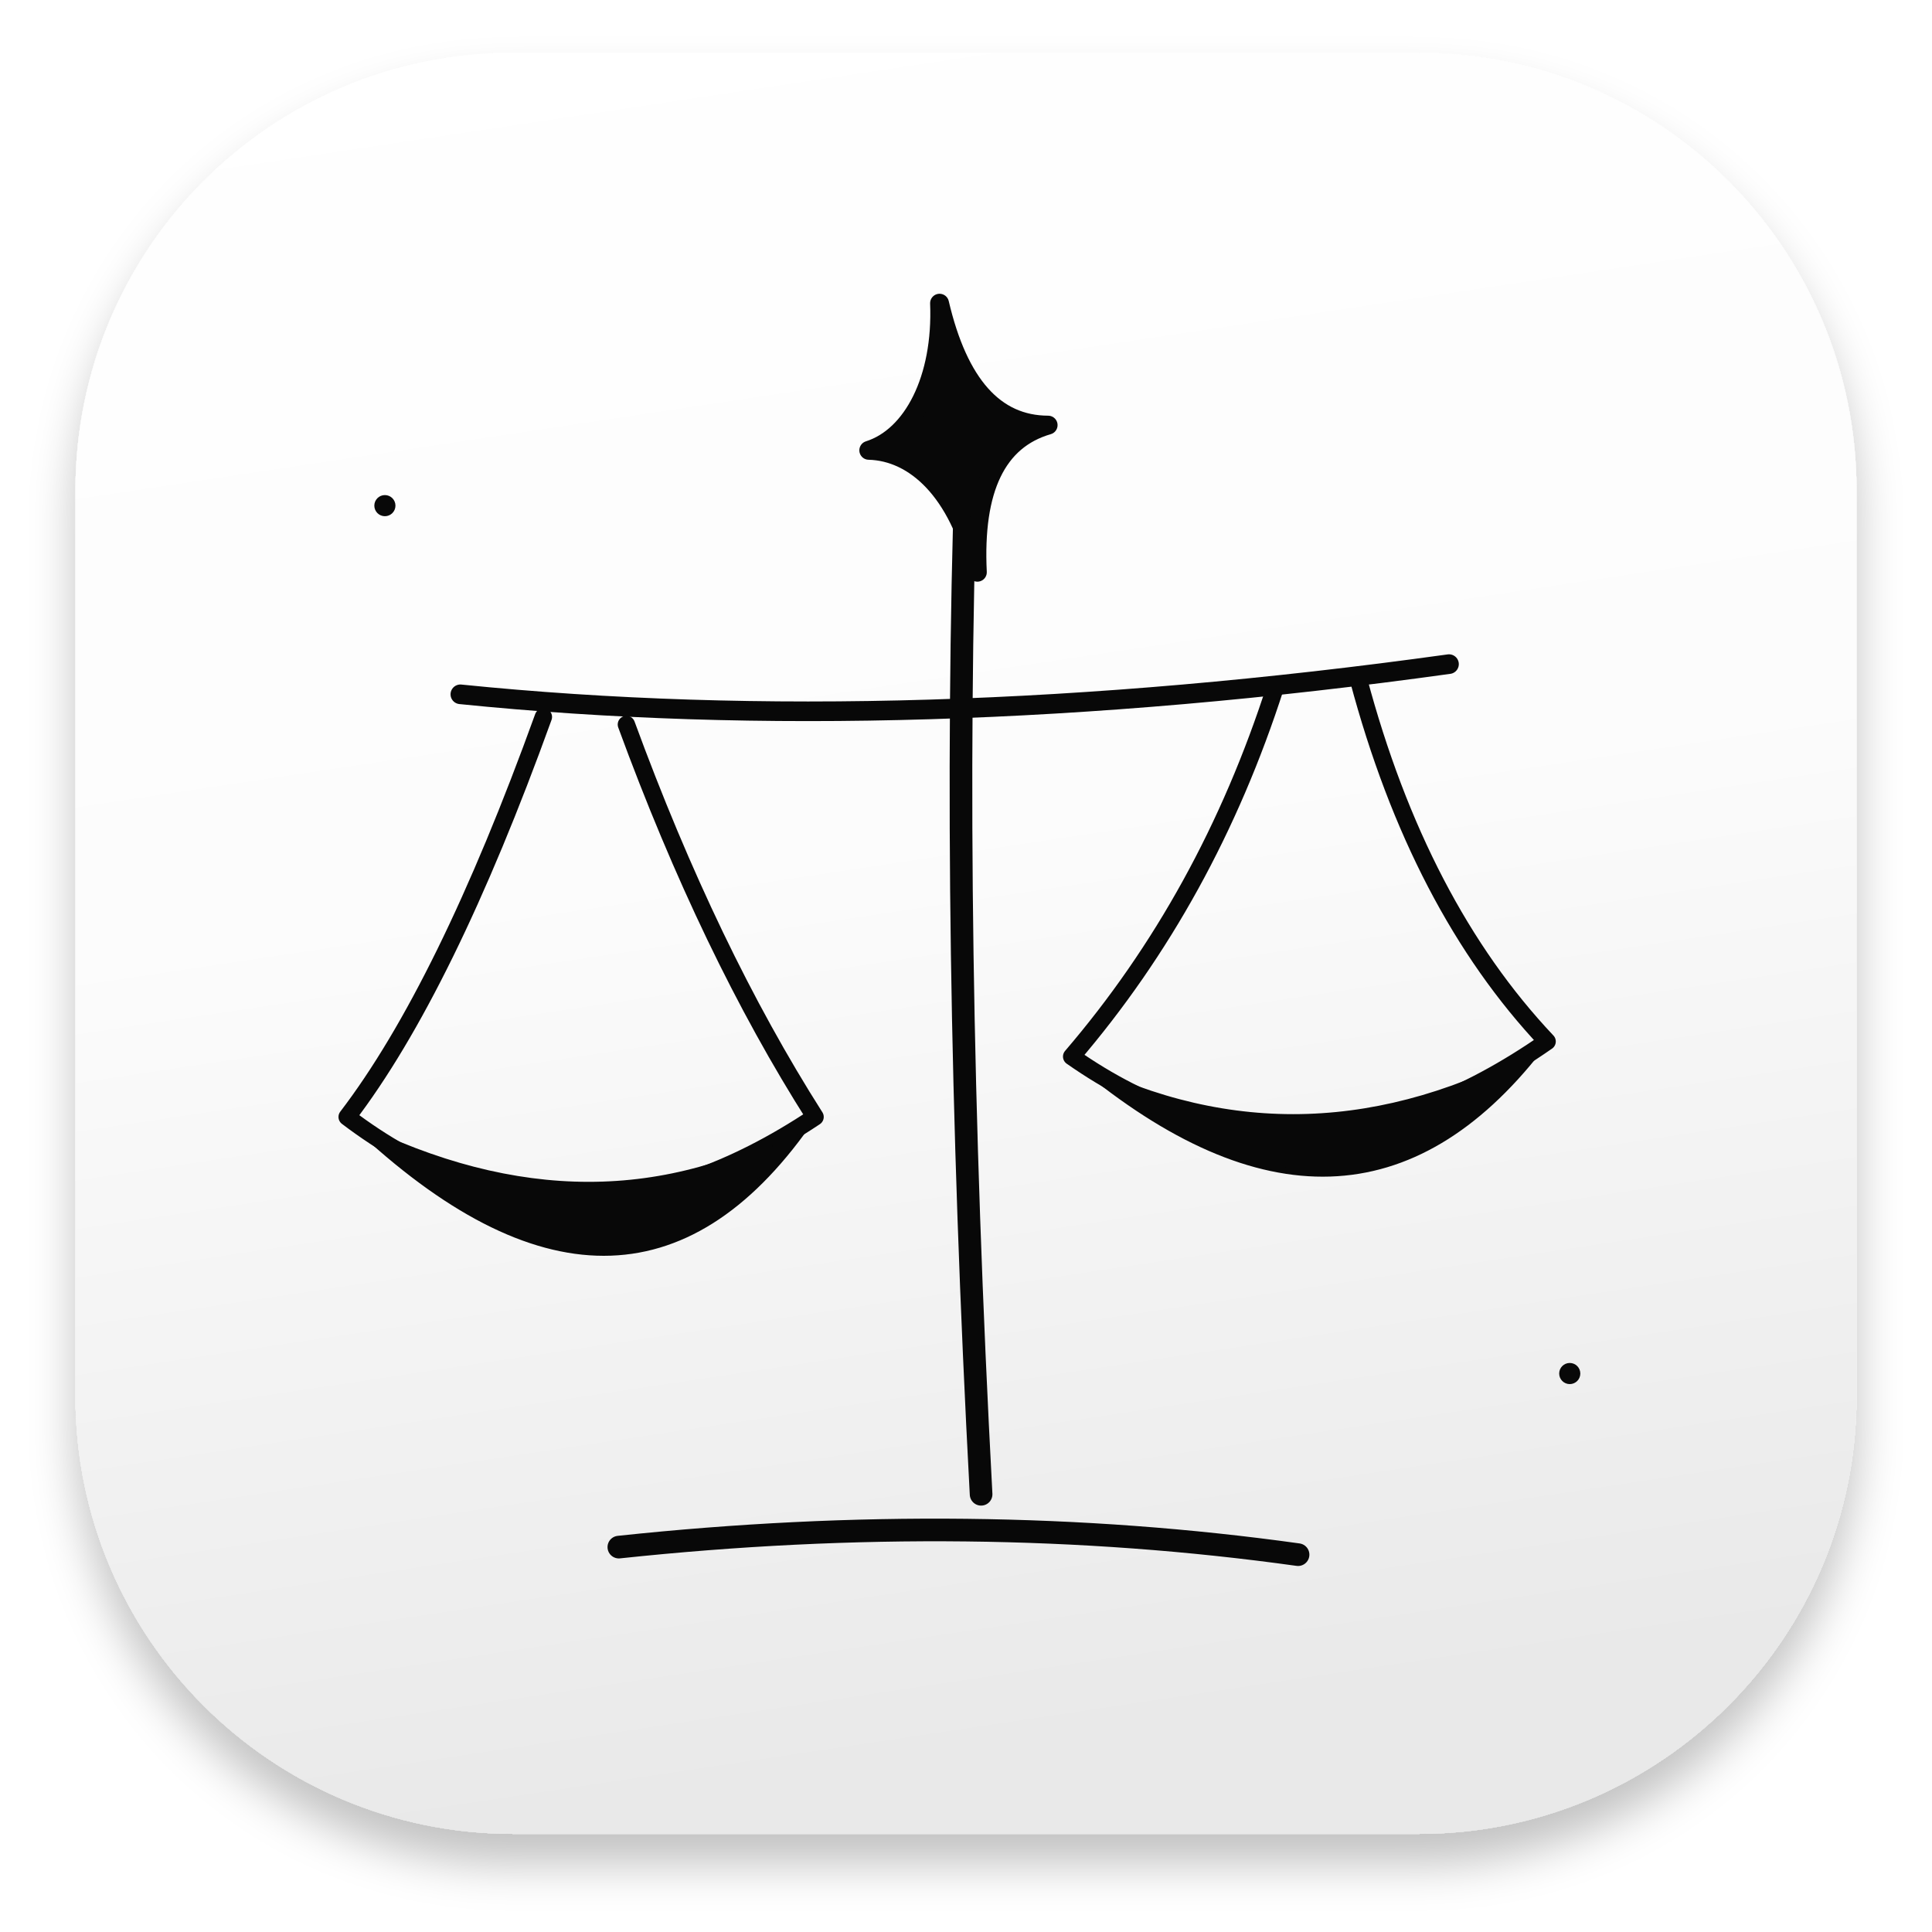
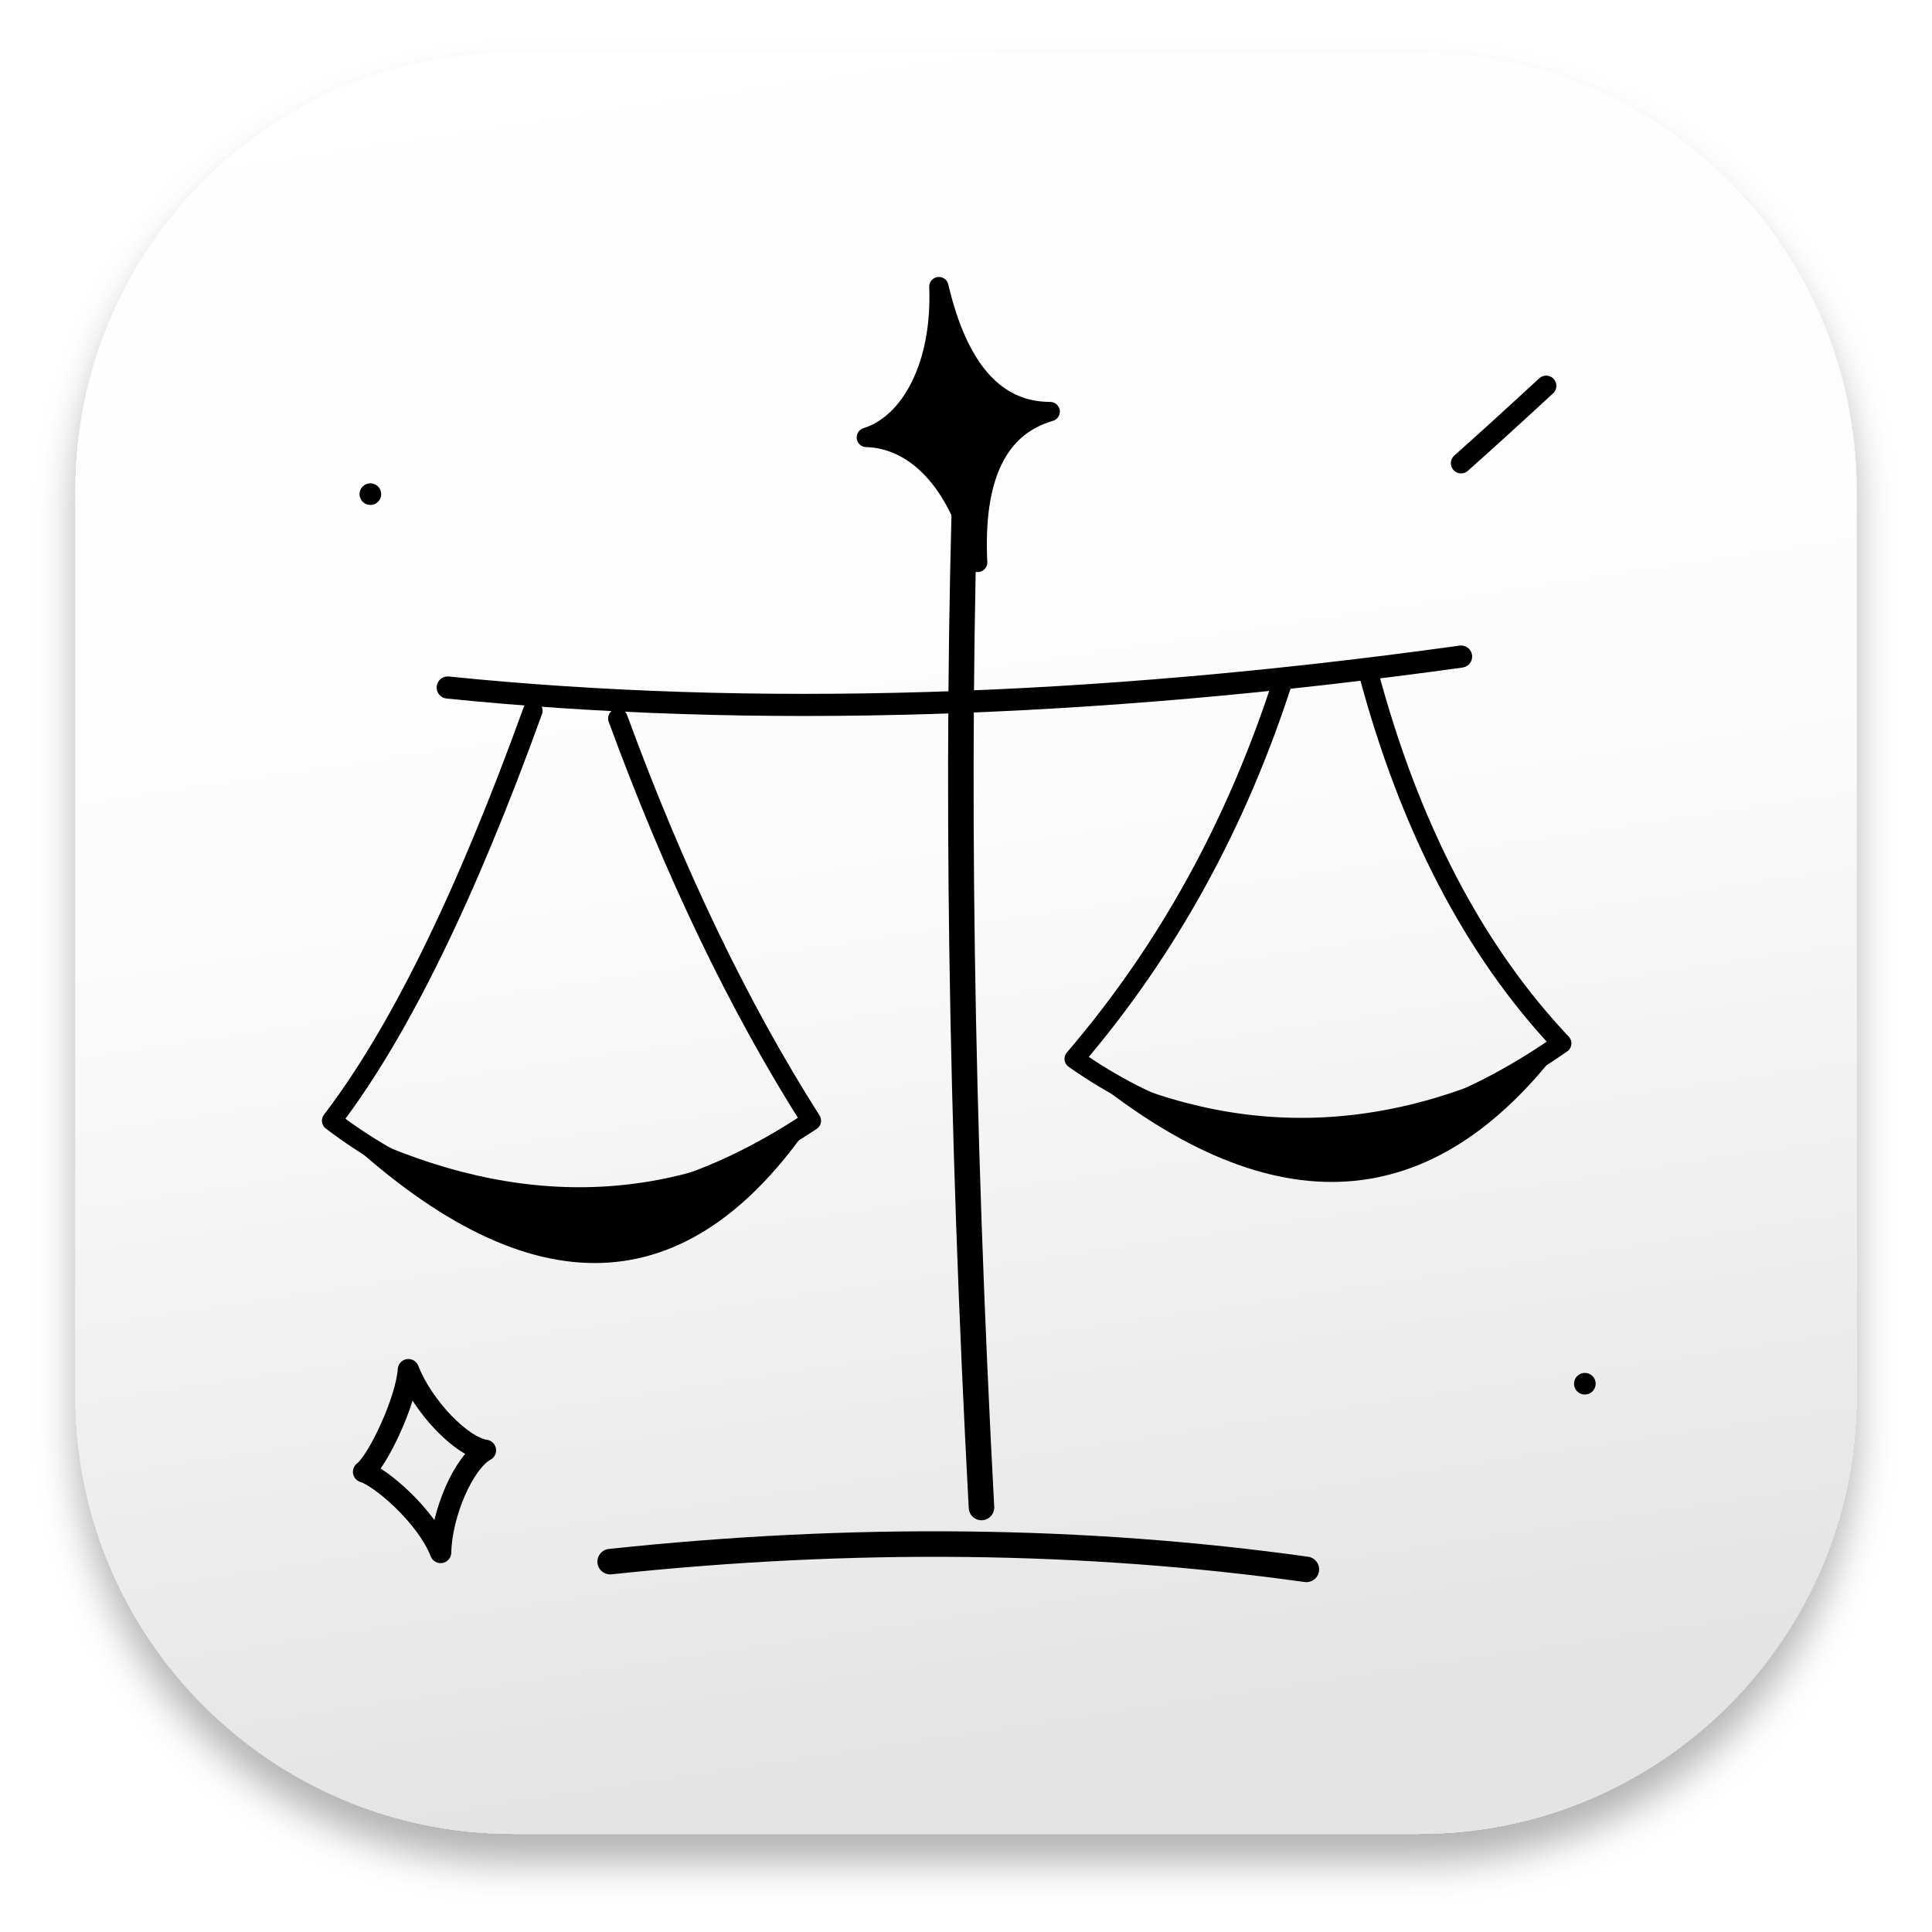
<svg xmlns="http://www.w3.org/2000/svg" width="1024" height="1024" viewBox="0 0 256 256" role="img" aria-label="Load Balance">
  <defs>
    <linearGradient id="paper" x1="0" y1="0" x2=".15" y2="1">
      <stop offset="0" stop-color="#FFFFFF" />
      <stop offset=".5" stop-color="#FCFCFC" />
-       <stop offset="1" stop-color="#E9E9E9" />
+       <stop offset="1" stop-color="#E4E4E4" />
    </linearGradient>
    <filter id="lift" x="-15%" y="-15%" width="130%" height="145%">
-       <feDropShadow dx="0" dy="4" stdDeviation="3" flood-color="#000000" flood-opacity=".24" />
+       <feDropShadow dx="0" dy="3.8" stdDeviation="2.5" flood-color="#000000" flood-opacity=".30" />
    </filter>
  </defs>
  <rect x="10" y="7" width="236" height="236" rx="58" fill="url(#paper)" filter="url(#lift)" />
-   <g>
-     <path d="M128 62Q126 123 130 198M82 205Q129 200 172 206" fill="none" stroke="#080808" stroke-width="3" stroke-linecap="round" stroke-linejoin="round" />
-     <path d="M61 92Q120 98 192 88" fill="none" stroke="#080808" stroke-width="2.6" stroke-linecap="round" stroke-linejoin="round" />
-     <path d="M72 95Q59 131 46 148Q75 170 108 148Q94 126 83 96M169 91Q160 119 142 140Q172 161 205 138Q188 120 180 90" fill="none" stroke="#080808" stroke-width="2.3" stroke-linecap="round" stroke-linejoin="round" />
-     <path d="M47 149Q79 165 107 149Q83 183 47 149Z" fill="#080808" stroke="#080808" stroke-width="0.8" stroke-linecap="round" stroke-linejoin="round" />
-     <path d="M143 141Q173 156 204 139Q179 171 143 141Z" fill="#080808" stroke="#080808" stroke-width="0.8" stroke-linecap="round" stroke-linejoin="round" />
-     <path d="M127 40 C128 51 132 57 139 58 C132 59 128 65 127 76 C126 65 121 59 115 58 C121 57 126 50 127 40 Z" fill="#080808" stroke="#080808" stroke-width="2.5" stroke-linecap="round" stroke-linejoin="round" transform="rotate(-8 127 58)" />
-     <circle cx="51" cy="67" r="1.4" fill="#080808" />
-     <circle cx="208" cy="182" r="1.4" fill="#080808" />
+   <g transform="translate(128 128) scale(1.025) translate(-128 -128)">
+     <path d="M128 62Q126 123 130 198M82 205Q129 200 172 206" fill="none" stroke="#000000" stroke-width="3.3" stroke-linecap="round" stroke-linejoin="round" />
+     <path d="M61 92Q120 98 192 88" fill="none" stroke="#000000" stroke-width="2.86" stroke-linecap="round" stroke-linejoin="round" />
+     <path d="M72 95Q59 131 46 148Q75 170 108 148Q94 126 83 96M169 91Q160 119 142 140Q172 161 205 138Q188 120 180 90" fill="none" stroke="#000000" stroke-width="2.53" stroke-linecap="round" stroke-linejoin="round" />
+     <path d="M47 149Q79 165 107 149Q83 183 47 149Z" fill="#000000" stroke="#000000" stroke-width="0.8" stroke-linecap="round" stroke-linejoin="round" />
+     <path d="M143 141Q173 156 204 139Q179 171 143 141Z" fill="#000000" stroke="#000000" stroke-width="0.8" stroke-linecap="round" stroke-linejoin="round" />
+     <path d="M127 40 C128 51 132 57 139 58 C132 59 128 65 127 76 C126 65 121 59 115 58 C121 57 126 50 127 40 Z" fill="#000000" stroke="#000000" stroke-width="2.5" stroke-linecap="round" stroke-linejoin="round" transform="rotate(-8 127 58)" />
+     <path d="M58 180 C59 185 63 191 66 192 C63 193 59 199 58 204 C57 199 52 193 50 192 C52 191 57 184 58 180 Z" fill="none" stroke="#000000" stroke-width="2.75" stroke-linecap="round" stroke-linejoin="round" transform="rotate(-10 58 192)" />
+     <path d="M192 63q4.5 -4.0 11 -10" fill="none" stroke="#000000" stroke-width="2.64" stroke-linecap="round" stroke-linejoin="round" />
+     <circle cx="51" cy="67" r="1.4" fill="#000000" />
+     <circle cx="208" cy="182" r="1.4" fill="#000000" />
  </g>
</svg>
